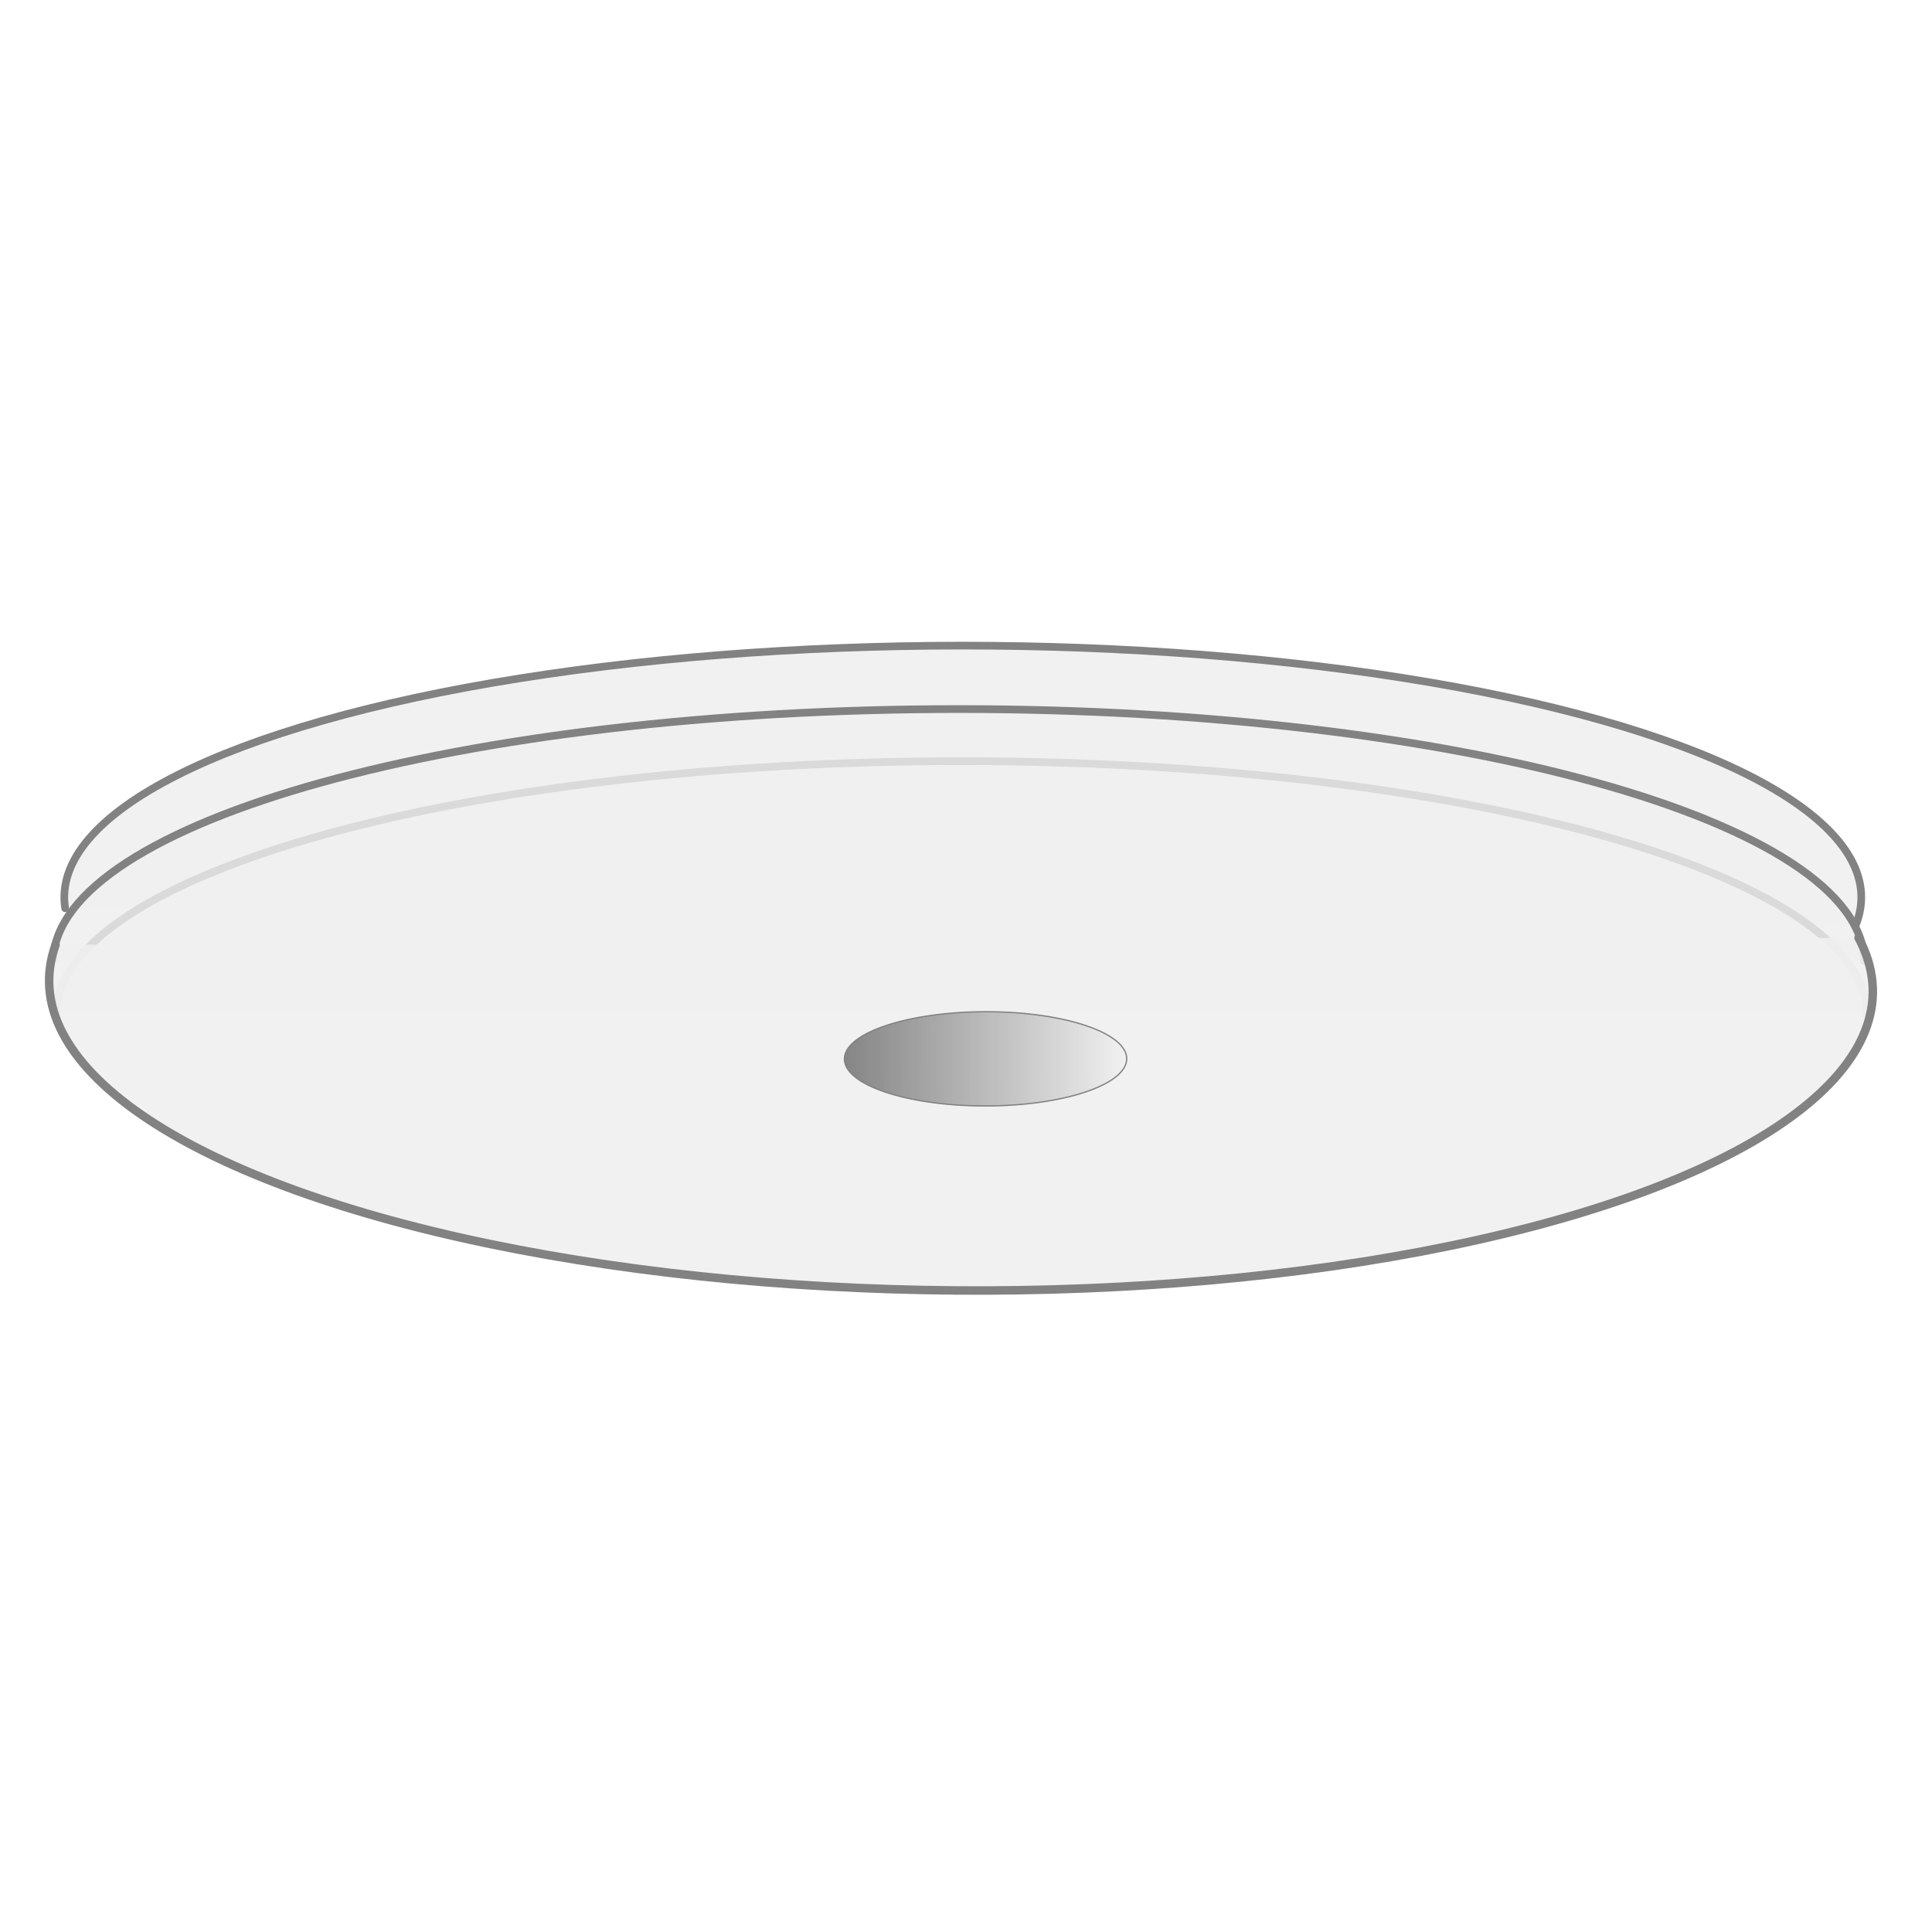
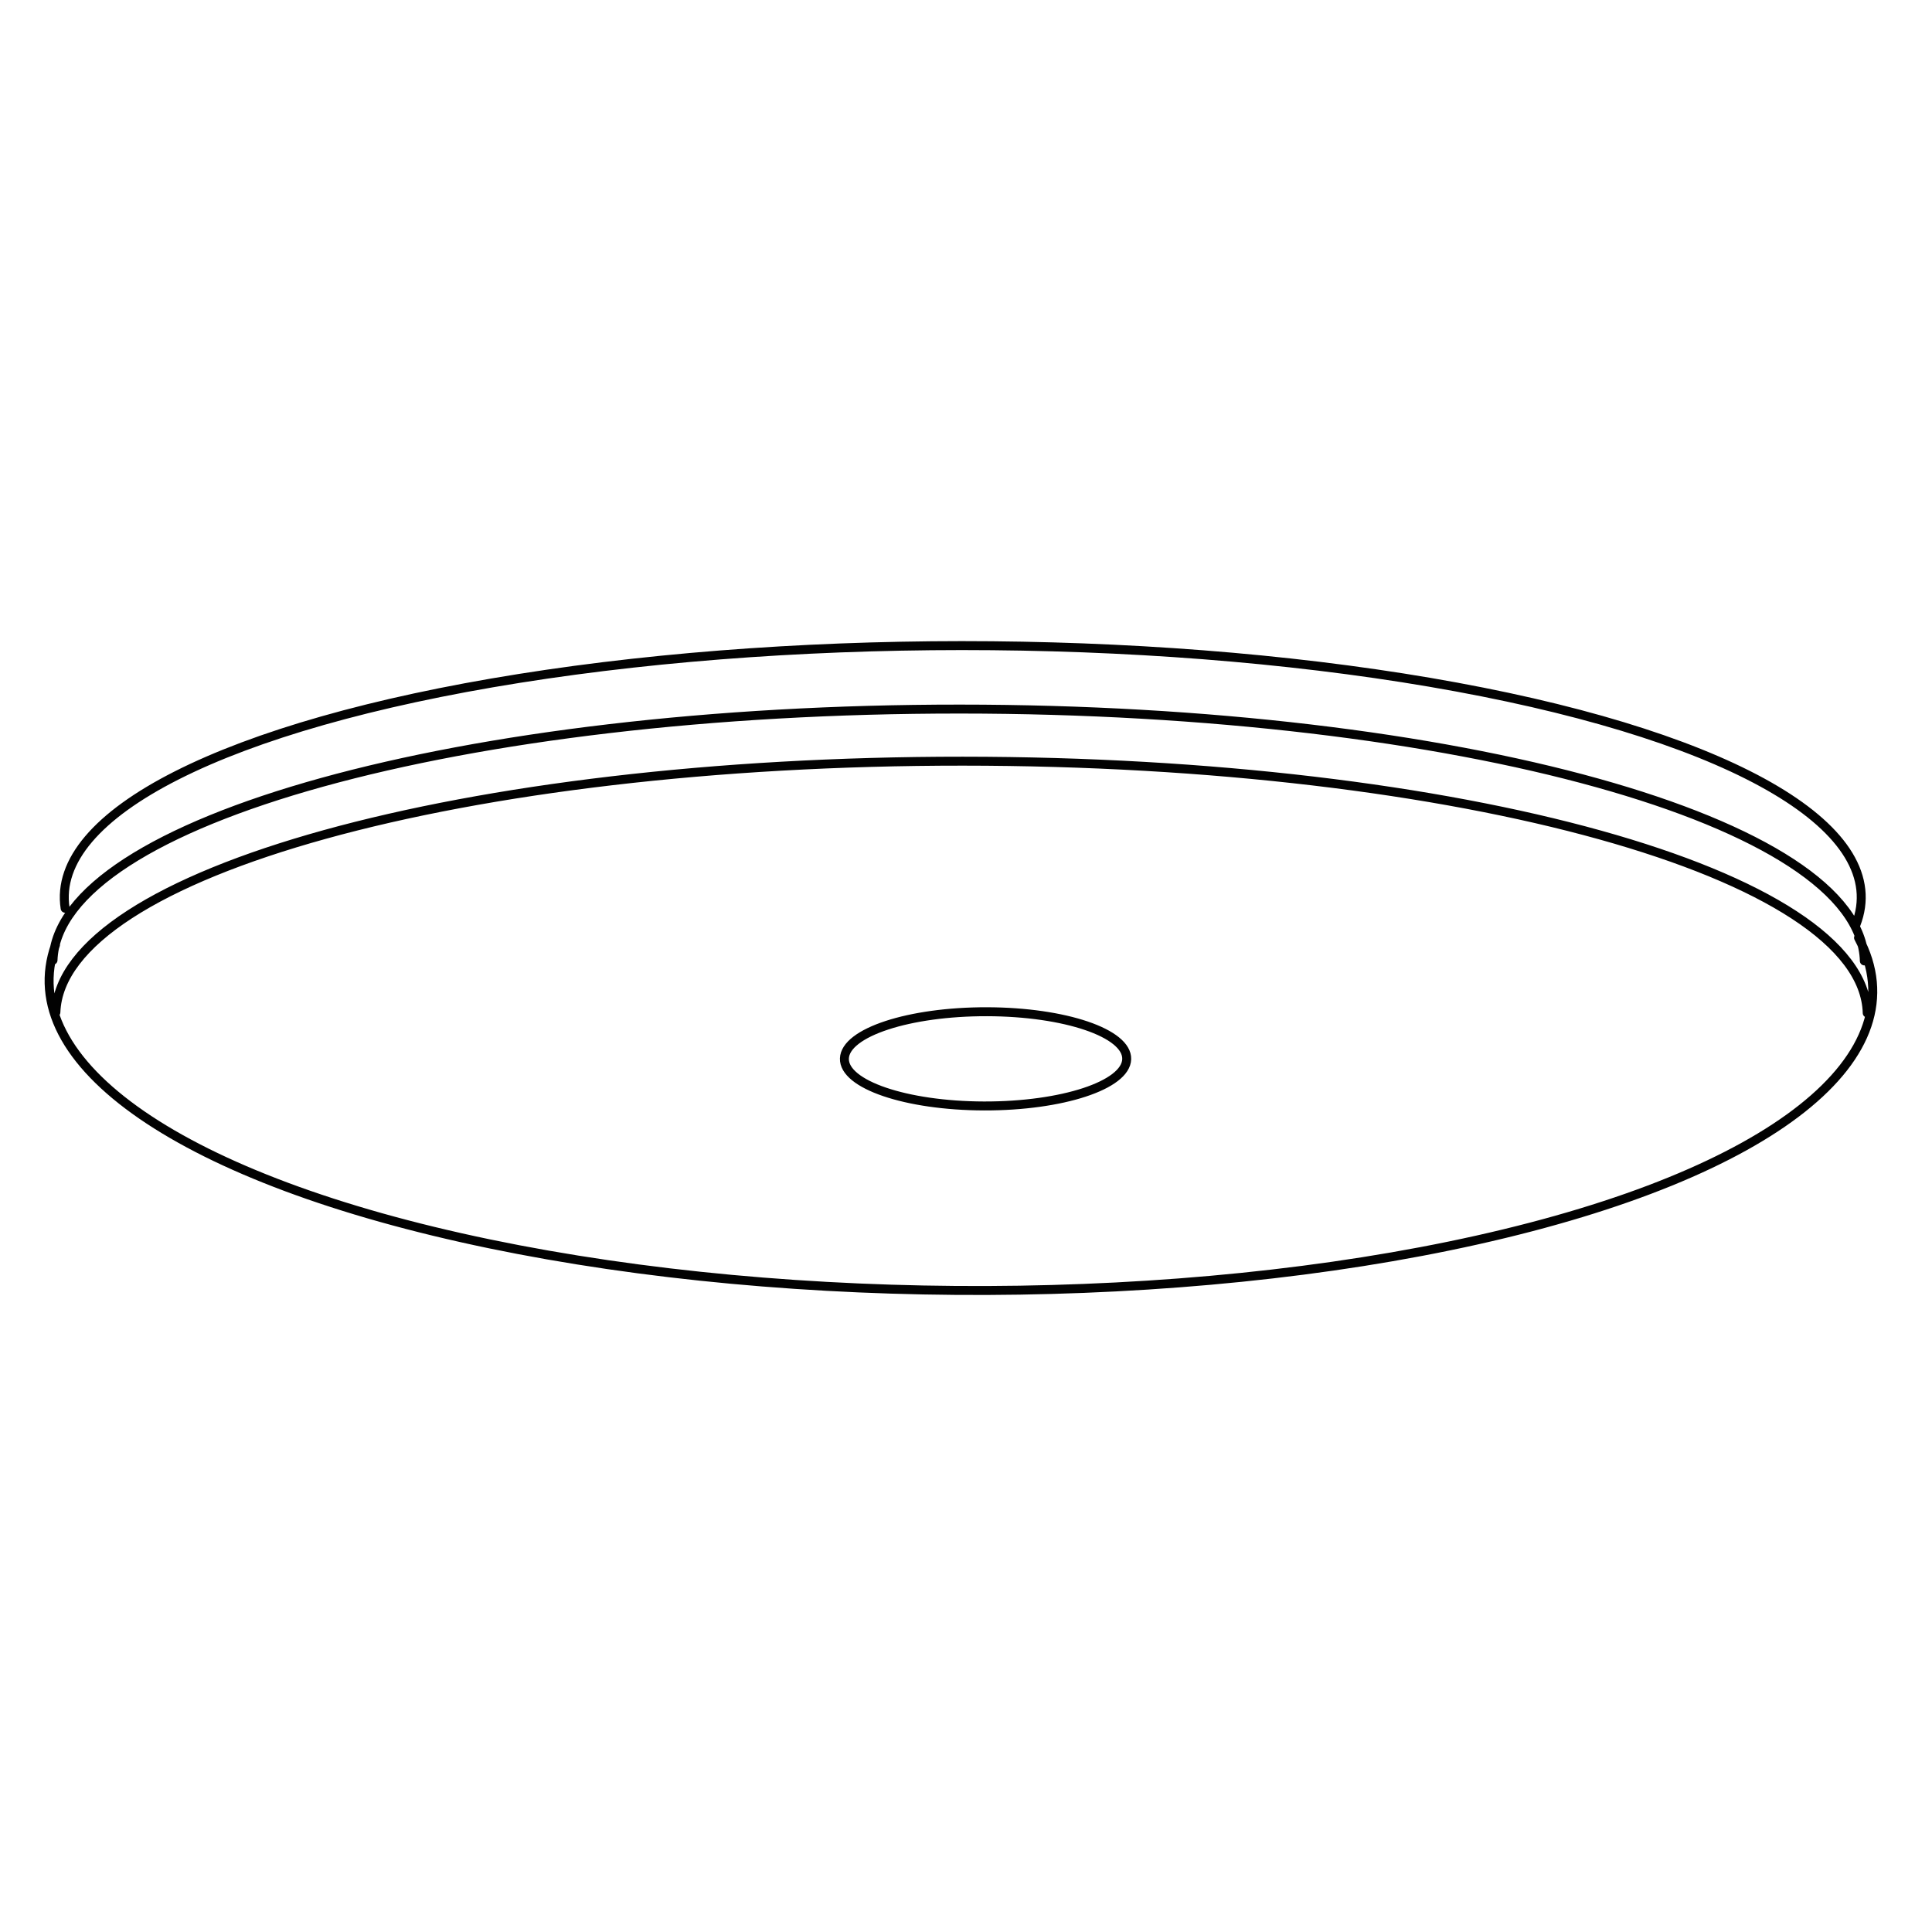
- <svg xmlns="http://www.w3.org/2000/svg" xmlns:xlink="http://www.w3.org/1999/xlink" version="1.2" id="Layer_1" x="0px" y="0px" viewBox="0 0 50.5 50.5" xml:space="preserve">
-   <defs id="defs13">
-     <linearGradient id="linearGradient876">
-       <stop style="stop-color:#858585;stop-opacity:1;" offset="0" id="stop872" />
-       <stop style="stop-color:#858585;stop-opacity:0;" offset="1" id="stop874" />
-     </linearGradient>
-     <linearGradient xlink:href="#linearGradient876" id="linearGradient882" x1="-66.273" y1="-30.066" x2="-58.859" y2="-30.066" gradientUnits="userSpaceOnUse" gradientTransform="translate(88.28249,57.77571)" />
-   </defs>
+ <svg xmlns="http://www.w3.org/2000/svg" xml:space="preserve" viewBox="0 0 50.5 50.5" y="0px" x="0px" id="Layer_1" version="1.2">
+   <defs id="defs13" />
  <g id="layer3" />
-   <g id="layer2">
-     <path style="opacity:1;fill:#f0f0f0;fill-opacity:0.899;stroke:#828282;stroke-width:0.2;stroke-linecap:round;stroke-linejoin:round;stroke-miterlimit:4;stroke-dasharray:none;stroke-dashoffset:0;stroke-opacity:1" id="path835" d="m 1.703,23.741 a 23.485,6.58 0 0 1 11.87,-6.008 23.485,6.58 0 0 1 24.497,0.225 23.485,6.58 0 0 1 10.442,6.213" />
-     <path d="M 1.385,25.099 A 23.674,6.633 0 0 1 25.091,18.534 23.674,6.633 0 0 1 48.732,25.117" id="path837" style="opacity:1;fill:#f0f0f0;fill-opacity:0.899;stroke:#828282;stroke-width:0.202;stroke-linecap:round;stroke-linejoin:round;stroke-miterlimit:4;stroke-dasharray:none;stroke-dashoffset:0;stroke-opacity:1" />
-     <path style="opacity:1;fill:#f0f0f0;fill-opacity:0.899;stroke:#dadada;stroke-width:0.202;stroke-linecap:round;stroke-linejoin:round;stroke-miterlimit:4;stroke-dasharray:none;stroke-dashoffset:0;stroke-opacity:1" id="path844" d="m 1.461,26.461 a 23.674,6.633 0 0 1 23.705,-6.565 23.674,6.633 0 0 1 23.641,6.583" />
-   </g>
+   <g id="layer2" />
  <g id="layer5">
-     <path style="opacity:1;fill:#f0f0f0;fill-opacity:0.899;stroke:#828282;stroke-width:0.222;stroke-linecap:round;stroke-linejoin:round;stroke-miterlimit:4;stroke-dasharray:none;stroke-dashoffset:0;stroke-opacity:1" id="path842" d="m -48.732,-24.193 a 23.834,7.957 0 0 1 9.916,-7.965 23.834,7.957 0 0 1 25.823,-0.27 23.834,7.957 0 0 1 11.388,7.742" transform="matrix(-0.9999785,-0.0065552,0.00621086,-0.9999807,0,0)" />
-     <path transform="matrix(0.9999992,-0.00126901,0.00161336,0.9999987,0,0)" d="m 25.67,28.941 a 3.69,1.232 0 0 1 -3.643,-1.246 3.69,1.232 0 0 1 3.73,-1.217 3.69,1.232 0 0 1 3.649,1.244 3.69,1.232 0 0 1 -3.725,1.219" id="path862" style="opacity:1;fill:url(#linearGradient882);fill-opacity:1;stroke:#828282;stroke-width:0.034;stroke-linecap:round;stroke-linejoin:round;stroke-miterlimit:4;stroke-dasharray:none;stroke-dashoffset:0;stroke-opacity:1" />
+     <path d="m 25.67,28.941 a 3.69,1.232 0 0 1 -3.643,-1.246 3.69,1.232 0 0 1 3.73,-1.217 3.69,1.232 0 0 1 3.649,1.244 3.69,1.232 0 0 1 -3.725,1.219 m 22.859,-4.368 a 23.834,7.957 0.448 0 1 -9.978,7.887 23.834,7.957 0.448 0 1 -25.824,0.068 23.834,7.957 0.448 0 1 -11.327,-7.831 m 0.007,1.766 A 23.674,6.633 0.071 0 1 25.134,19.928 23.674,6.633 0.071 0 1 48.764,26.541 M 1.345,25.101 A 23.674,6.633 0.071 0 1 25.061,18.566 23.674,6.633 0.071 0 1 48.691,25.179 M 1.664,23.743 a 23.485,6.58 0.071 0 1 11.88,-5.993 23.485,6.58 0.071 0 1 24.496,0.256 23.485,6.58 0.071 0 1 10.432,6.226" style="opacity:1;fill:none;fill-opacity:1;stroke:#000000;stroke-width:0.234;stroke-linecap:round;stroke-linejoin:round;stroke-miterlimit:4;stroke-dasharray:none;stroke-dashoffset:0;stroke-opacity:0.991" transform="matrix(0.9999992,-0.00126901,0.00161336,0.9999987,0,0)" id="path862" />
  </g>
  <g id="layer4" />
  <g id="layer1" />
</svg>
